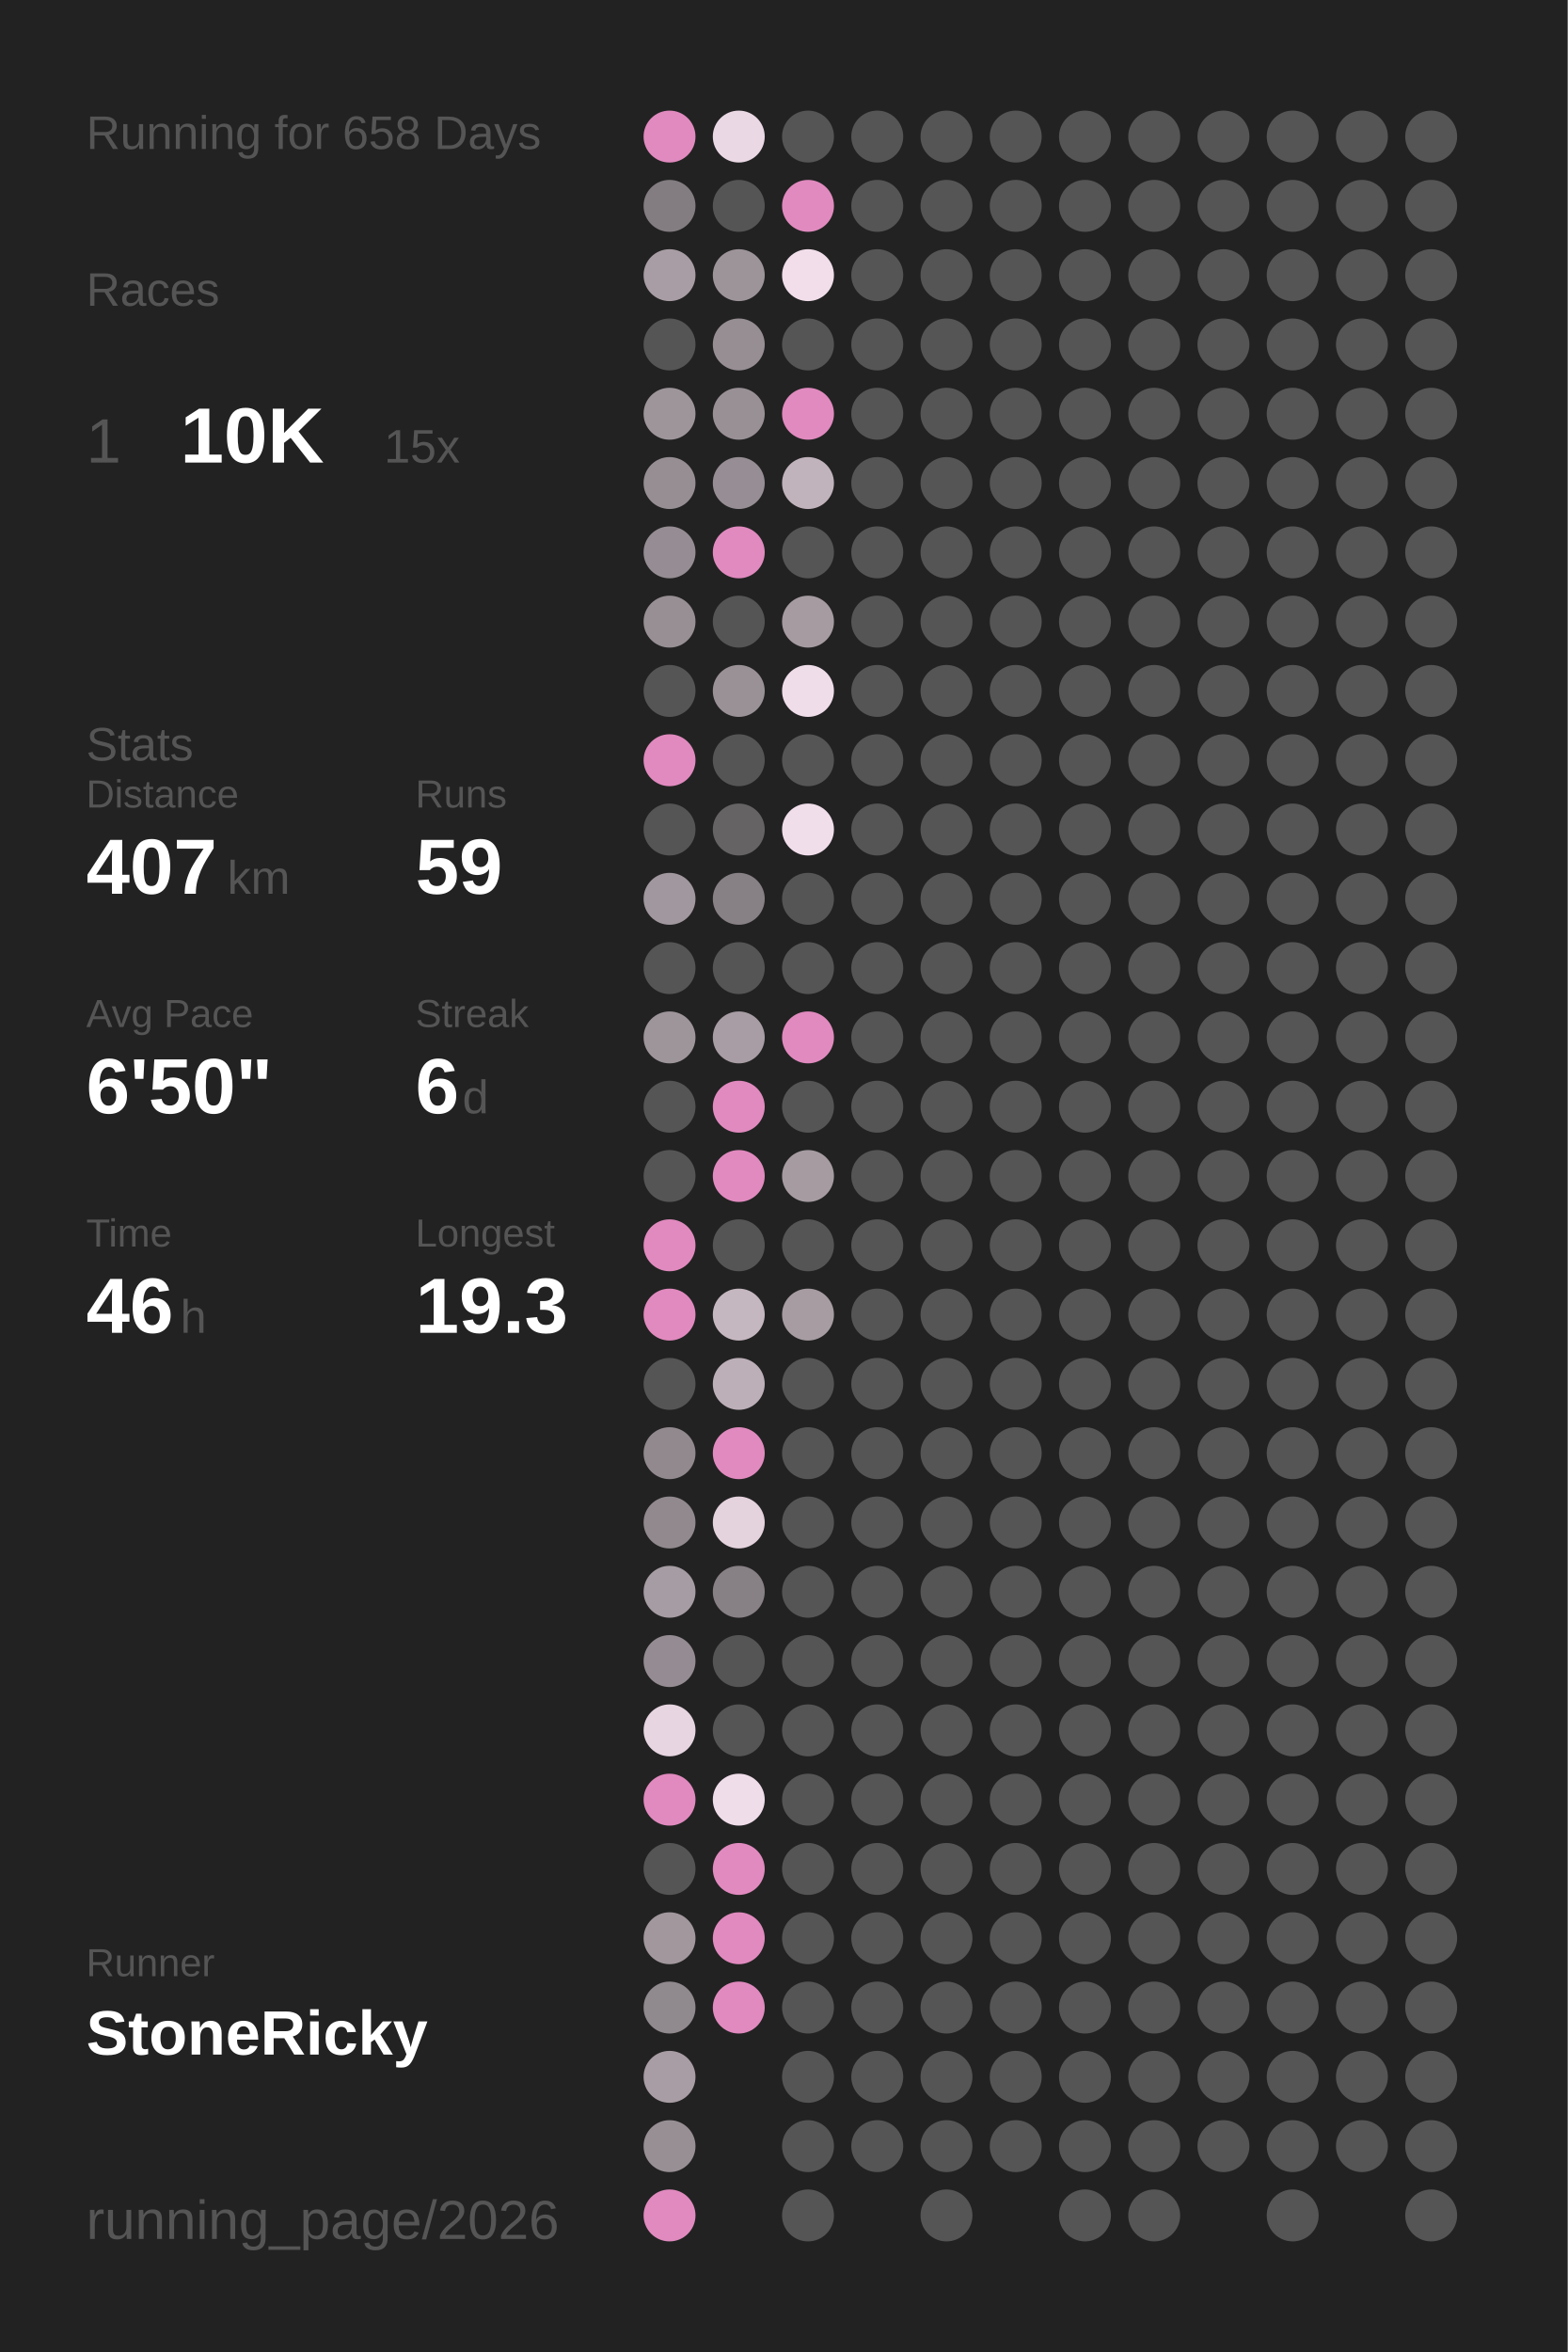
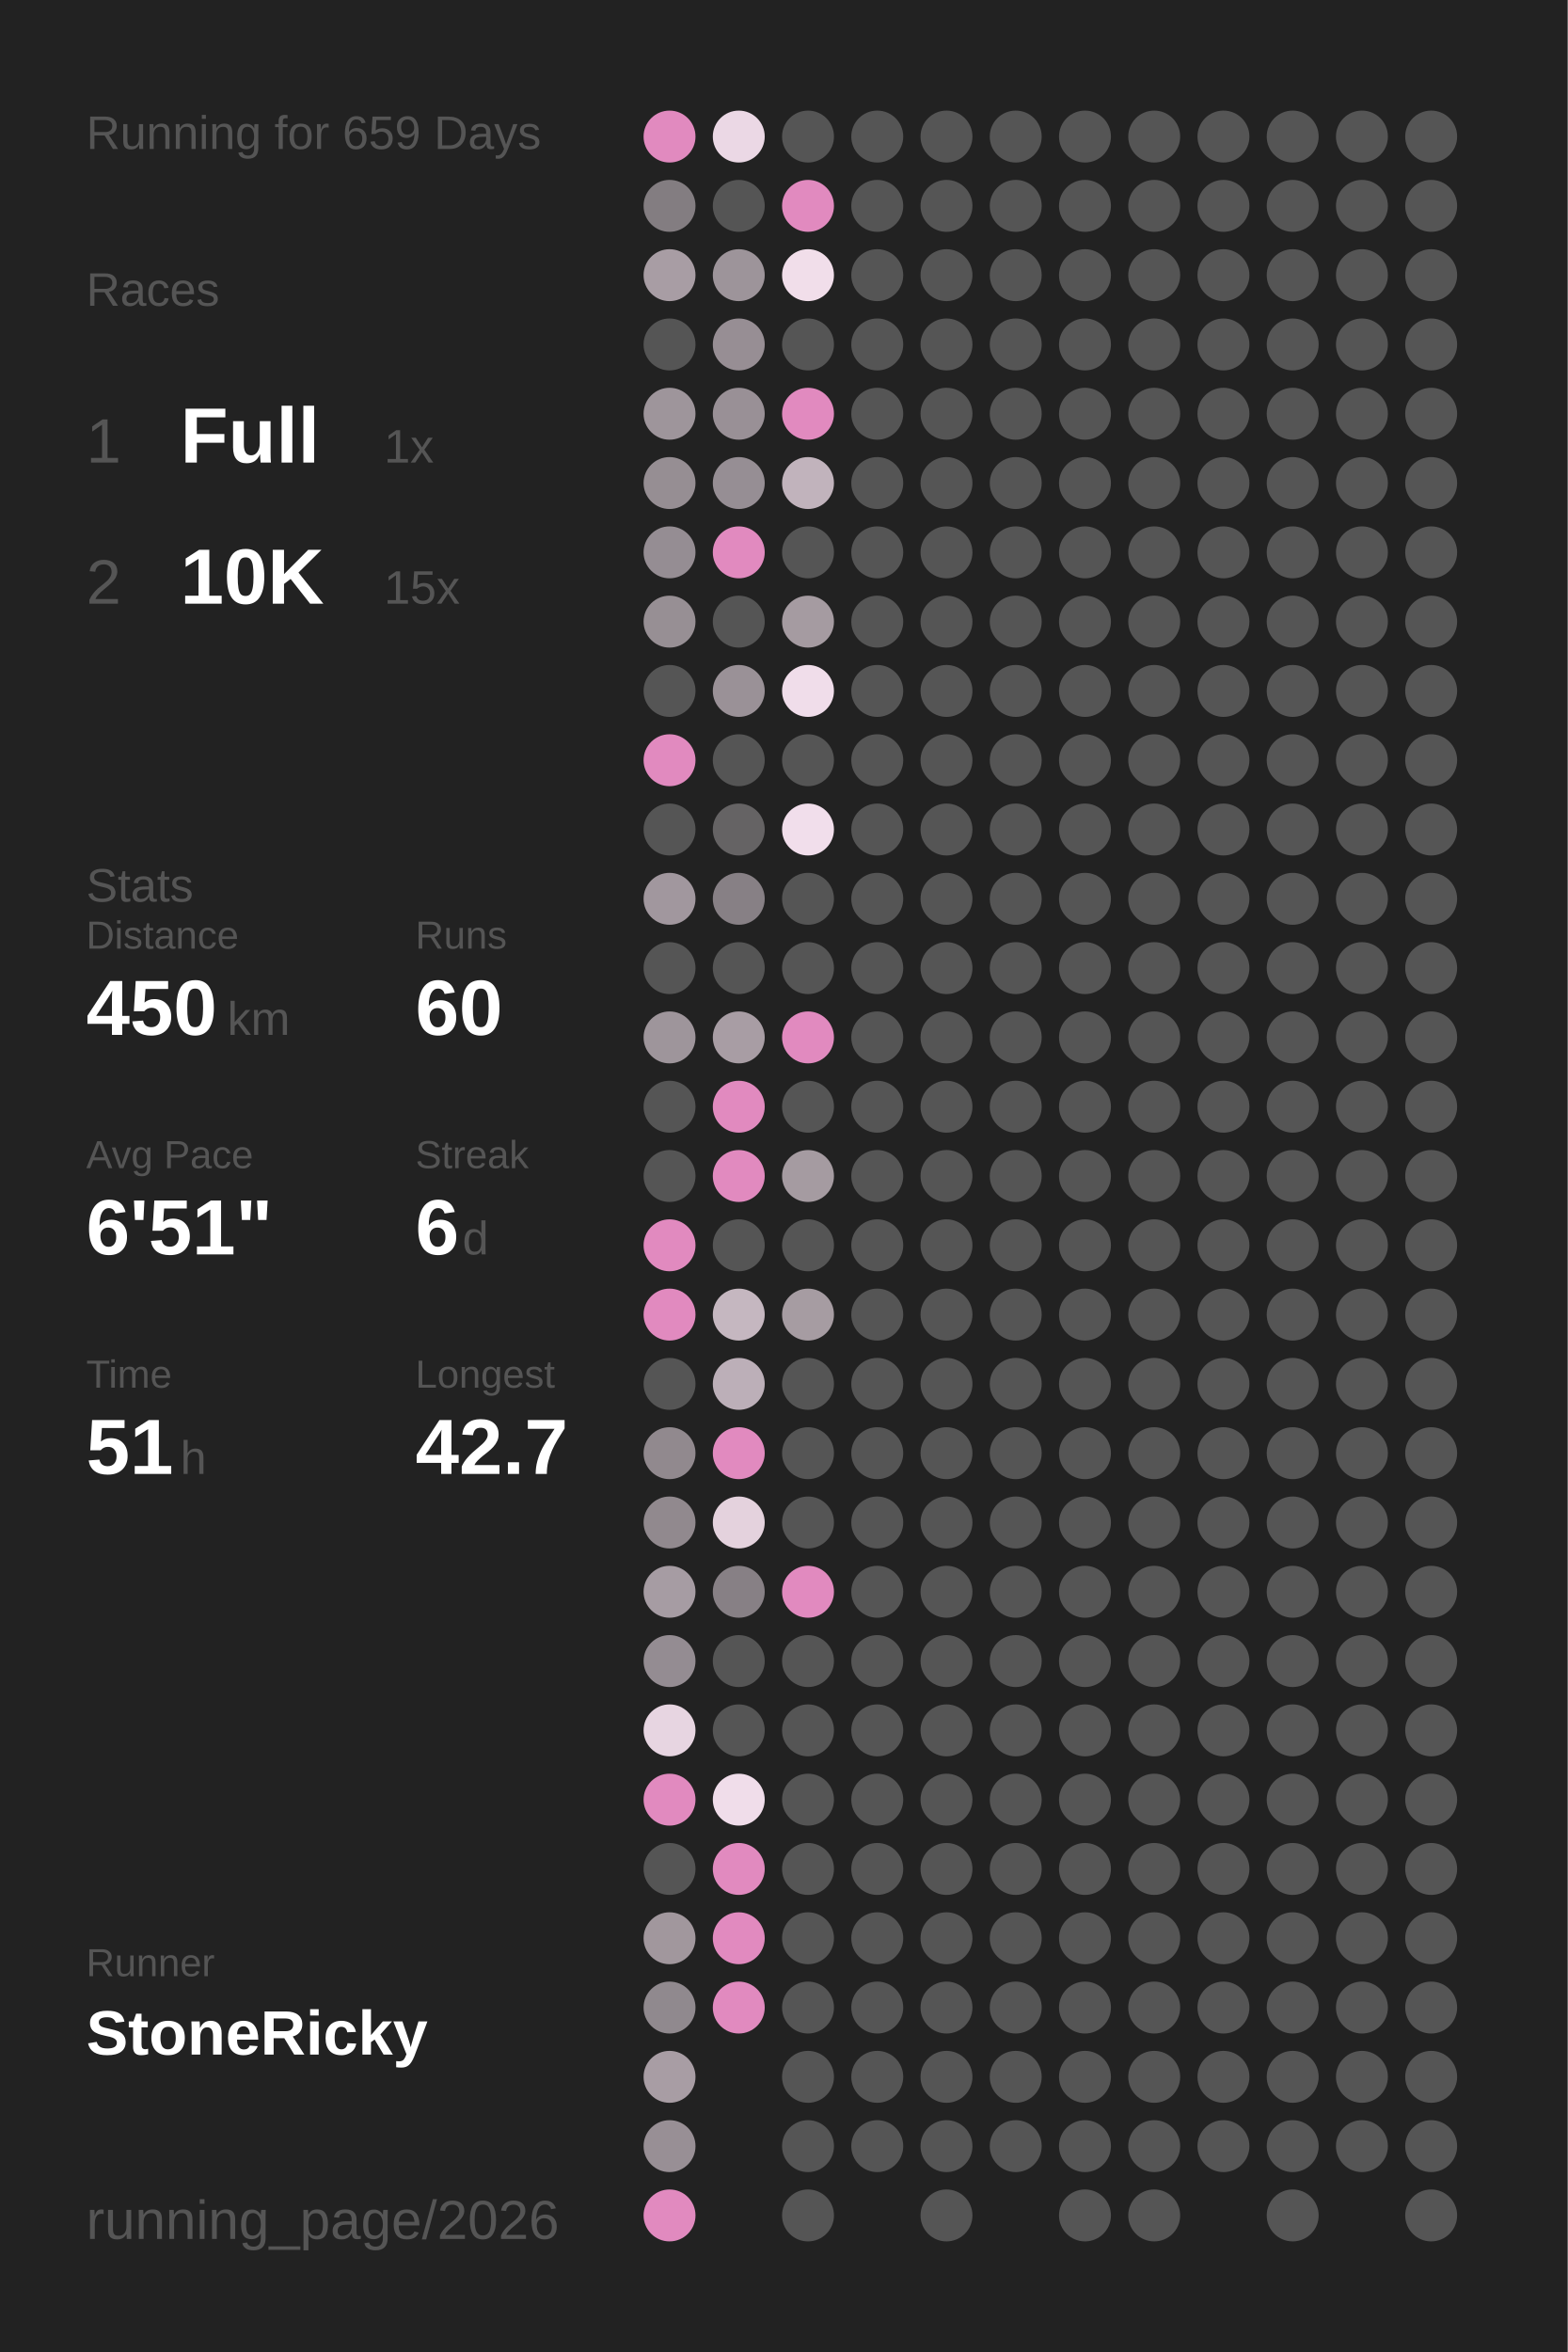
<svg xmlns="http://www.w3.org/2000/svg" baseProfile="full" height="300mm" version="1.1" viewBox="0,0,200,300" width="200mm">
  <defs />
  <rect fill="#222222" height="300" width="200" x="0" y="0" />
-   <text fill="#555555" style="font-size:6px; font-family:Arial;" x="11" y="19">Running for 658 Days</text>
+   <text fill="#555555" style="font-size:6px; font-family:Arial;" x="11" y="19">Running for 659 Days</text>
  <text fill="#555555" style="font-size:6px; font-family:Arial;" x="11" y="39">Races</text>
  <text fill="#555555" style="font-size:8px; font-family:Arial;" x="11" y="59">1</text>
-   <text fill="#FFFFFF" style="font-size:10px; font-family:Arial; font-weight:bold;" x="23" y="59">10K</text>
-   <text fill="#555555" style="font-size:6px; font-family:Arial;" x="49" y="59">15x</text>
-   <text fill="#555555" style="font-size:6px; font-family:Arial;" x="11" y="97">Stats</text>
-   <text fill="#555555" style="font-size:5px; font-family:Arial;" x="11" y="103">Distance</text>
-   <text fill="#FFFFFF" style="font-size:10px; font-family:Arial; font-weight:bold;" x="11" y="114">407</text>
-   <text fill="#555555" style="font-size:6px; font-family:Arial;" x="29" y="114">km</text>
-   <text fill="#555555" style="font-size:5px; font-family:Arial;" x="53" y="103">Runs</text>
-   <text fill="#FFFFFF" style="font-size:10px; font-family:Arial; font-weight:bold;" x="53" y="114">59</text>
-   <text fill="#555555" style="font-size:5px; font-family:Arial;" x="11" y="131">Avg Pace</text>
-   <text fill="#FFFFFF" style="font-size:10px; font-family:Arial; font-weight:bold;" x="11" y="142">6'50"</text>
-   <text fill="#555555" style="font-size:5px; font-family:Arial;" x="53" y="131">Streak</text>
-   <text fill="#FFFFFF" style="font-size:10px; font-family:Arial; font-weight:bold;" x="53" y="142">6</text>
-   <text fill="#555555" style="font-size:6px; font-family:Arial;" x="59" y="142">d</text>
-   <text fill="#555555" style="font-size:5px; font-family:Arial;" x="11" y="159">Time</text>
-   <text fill="#FFFFFF" style="font-size:10px; font-family:Arial; font-weight:bold;" x="11" y="170">46</text>
-   <text fill="#555555" style="font-size:6px; font-family:Arial;" x="23" y="170">h</text>
-   <text fill="#555555" style="font-size:5px; font-family:Arial;" x="53" y="159">Longest</text>
-   <text fill="#FFFFFF" style="font-size:10px; font-family:Arial; font-weight:bold;" x="53" y="170">19.3</text>
+   <text fill="#FFFFFF" style="font-size:10px; font-family:Arial; font-weight:bold;" x="23" y="59">Full</text>
+   <text fill="#555555" style="font-size:6px; font-family:Arial;" x="49" y="59">1x</text>
+   <text fill="#555555" style="font-size:8px; font-family:Arial;" x="11" y="77">2</text>
+   <text fill="#FFFFFF" style="font-size:10px; font-family:Arial; font-weight:bold;" x="23" y="77">10K</text>
+   <text fill="#555555" style="font-size:6px; font-family:Arial;" x="49" y="77">15x</text>
+   <text fill="#555555" style="font-size:6px; font-family:Arial;" x="11" y="115">Stats</text>
+   <text fill="#555555" style="font-size:5px; font-family:Arial;" x="11" y="121">Distance</text>
+   <text fill="#FFFFFF" style="font-size:10px; font-family:Arial; font-weight:bold;" x="11" y="132">450</text>
+   <text fill="#555555" style="font-size:6px; font-family:Arial;" x="29" y="132">km</text>
+   <text fill="#555555" style="font-size:5px; font-family:Arial;" x="53" y="121">Runs</text>
+   <text fill="#FFFFFF" style="font-size:10px; font-family:Arial; font-weight:bold;" x="53" y="132">60</text>
+   <text fill="#555555" style="font-size:5px; font-family:Arial;" x="11" y="149">Avg Pace</text>
+   <text fill="#FFFFFF" style="font-size:10px; font-family:Arial; font-weight:bold;" x="11" y="160">6'51"</text>
+   <text fill="#555555" style="font-size:5px; font-family:Arial;" x="53" y="149">Streak</text>
+   <text fill="#FFFFFF" style="font-size:10px; font-family:Arial; font-weight:bold;" x="53" y="160">6</text>
+   <text fill="#555555" style="font-size:6px; font-family:Arial;" x="59" y="160">d</text>
+   <text fill="#555555" style="font-size:5px; font-family:Arial;" x="11" y="177">Time</text>
+   <text fill="#FFFFFF" style="font-size:10px; font-family:Arial; font-weight:bold;" x="11" y="188">51</text>
+   <text fill="#555555" style="font-size:6px; font-family:Arial;" x="23" y="188">h</text>
+   <text fill="#555555" style="font-size:5px; font-family:Arial;" x="53" y="177">Longest</text>
+   <text fill="#FFFFFF" style="font-size:10px; font-family:Arial; font-weight:bold;" x="53" y="188">42.7</text>
  <text fill="#555555" style="font-size:5px; font-family:Arial;" x="11" y="252.065">Runner</text>
  <text fill="#FFFFFF" style="font-size:8px; font-family:Arial; font-weight:bold;" x="11" y="262.065">StoneRicky</text>
  <text fill="#555555" style="font-size:7px; font-family:Arial;" x="11" y="285.581">running_page/2026</text>
  <circle cx="85.417" cy="17.419" fill="#E18ABF" r="3.312" />
  <circle cx="85.417" cy="26.258" fill="#837d81" r="3.312" />
  <circle cx="85.417" cy="35.097" fill="#a89da4" r="3.312" />
  <circle cx="85.417" cy="43.935" fill="#555555" r="3.312" />
  <circle cx="85.417" cy="52.774" fill="#9e959b" r="3.312" />
  <circle cx="85.417" cy="61.613" fill="#968e93" r="3.312" />
  <circle cx="85.417" cy="70.452" fill="#958d93" r="3.312" />
  <circle cx="85.417" cy="79.29" fill="#978f94" r="3.312" />
  <circle cx="85.417" cy="88.129" fill="#555555" r="3.312" />
  <circle cx="85.417" cy="96.968" fill="#E18ABF" r="3.312" />
  <circle cx="85.417" cy="105.806" fill="#555555" r="3.312" />
  <circle cx="85.417" cy="114.645" fill="#a1979e" r="3.312" />
  <circle cx="85.417" cy="123.484" fill="#555555" r="3.312" />
  <circle cx="85.417" cy="132.323" fill="#9e959b" r="3.312" />
  <circle cx="85.417" cy="141.161" fill="#555555" r="3.312" />
  <circle cx="85.417" cy="150" fill="#555555" r="3.312" />
  <circle cx="85.417" cy="158.839" fill="#E18ABF" r="3.312" />
  <circle cx="85.417" cy="167.677" fill="#E18ABF" r="3.312" />
  <circle cx="85.417" cy="176.516" fill="#555555" r="3.312" />
  <circle cx="85.417" cy="185.355" fill="#91898e" r="3.312" />
  <circle cx="85.417" cy="194.194" fill="#91898e" r="3.312" />
  <circle cx="85.417" cy="203.032" fill="#a69ca3" r="3.312" />
  <circle cx="85.417" cy="211.871" fill="#948c92" r="3.312" />
  <circle cx="85.417" cy="220.71" fill="#e7d5e1" r="3.312" />
  <circle cx="85.417" cy="229.548" fill="#E18ABF" r="3.312" />
  <circle cx="85.417" cy="238.387" fill="#555555" r="3.312" />
  <circle cx="85.417" cy="247.226" fill="#a1979d" r="3.312" />
  <circle cx="85.417" cy="256.065" fill="#90898e" r="3.312" />
  <circle cx="85.417" cy="264.903" fill="#a89da4" r="3.312" />
  <circle cx="85.417" cy="273.742" fill="#988f95" r="3.312" />
  <circle cx="85.417" cy="282.581" fill="#E18ABF" r="3.312" />
  <circle cx="94.25" cy="17.419" fill="#ebd8e5" r="3.312" />
  <circle cx="94.25" cy="26.258" fill="#555555" r="3.312" />
  <circle cx="94.25" cy="35.097" fill="#9d949a" r="3.312" />
  <circle cx="94.25" cy="43.935" fill="#978e94" r="3.312" />
  <circle cx="94.25" cy="52.774" fill="#999096" r="3.312" />
  <circle cx="94.25" cy="61.613" fill="#968e94" r="3.312" />
  <circle cx="94.25" cy="70.452" fill="#E18ABF" r="3.312" />
  <circle cx="94.25" cy="79.29" fill="#555555" r="3.312" />
  <circle cx="94.25" cy="88.129" fill="#9a9197" r="3.312" />
  <circle cx="94.25" cy="96.968" fill="#555555" r="3.312" />
  <circle cx="94.25" cy="105.806" fill="#656364" r="3.312" />
  <circle cx="94.25" cy="114.645" fill="#878085" r="3.312" />
  <circle cx="94.25" cy="123.484" fill="#555555" r="3.312" />
  <circle cx="94.25" cy="132.323" fill="#a89da4" r="3.312" />
  <circle cx="94.25" cy="141.161" fill="#E18ABF" r="3.312" />
  <circle cx="94.25" cy="150" fill="#E18ABF" r="3.312" />
  <circle cx="94.25" cy="158.839" fill="#555555" r="3.312" />
  <circle cx="94.25" cy="167.677" fill="#c5b7c0" r="3.312" />
  <circle cx="94.25" cy="176.516" fill="#bcafb8" r="3.312" />
  <circle cx="94.25" cy="185.355" fill="#E18ABF" r="3.312" />
  <circle cx="94.25" cy="194.194" fill="#e4d2dd" r="3.312" />
  <circle cx="94.25" cy="203.032" fill="#878085" r="3.312" />
  <circle cx="94.25" cy="211.871" fill="#555555" r="3.312" />
  <circle cx="94.25" cy="220.71" fill="#555555" r="3.312" />
  <circle cx="94.25" cy="229.548" fill="#f0ddea" r="3.312" />
  <circle cx="94.25" cy="238.387" fill="#E18ABF" r="3.312" />
  <circle cx="94.25" cy="247.226" fill="#E18ABF" r="3.312" />
  <circle cx="94.25" cy="256.065" fill="#E18ABF" r="3.312" />
  <circle cx="103.083" cy="17.419" fill="#555555" r="3.312" />
  <circle cx="103.083" cy="26.258" fill="#E18ABF" r="3.312" />
  <circle cx="103.083" cy="35.097" fill="#f1deea" r="3.312" />
  <circle cx="103.083" cy="43.935" fill="#555555" r="3.312" />
  <circle cx="103.083" cy="52.774" fill="#E18ABF" r="3.312" />
  <circle cx="103.083" cy="61.613" fill="#c1b3bc" r="3.312" />
  <circle cx="103.083" cy="70.452" fill="#555555" r="3.312" />
  <circle cx="103.083" cy="79.29" fill="#a59ba1" r="3.312" />
  <circle cx="103.083" cy="88.129" fill="#f0ddea" r="3.312" />
  <circle cx="103.083" cy="96.968" fill="#555555" r="3.312" />
  <circle cx="103.083" cy="105.806" fill="#f1deeb" r="3.312" />
  <circle cx="103.083" cy="114.645" fill="#555555" r="3.312" />
  <circle cx="103.083" cy="123.484" fill="#555555" r="3.312" />
  <circle cx="103.083" cy="132.323" fill="#E18ABF" r="3.312" />
  <circle cx="103.083" cy="141.161" fill="#555555" r="3.312" />
  <circle cx="103.083" cy="150" fill="#a59ba1" r="3.312" />
  <circle cx="103.083" cy="158.839" fill="#555555" r="3.312" />
  <circle cx="103.083" cy="167.677" fill="#a69ca2" r="3.312" />
  <circle cx="103.083" cy="176.516" fill="#555555" r="3.312" />
  <circle cx="103.083" cy="185.355" fill="#555555" r="3.312" />
  <circle cx="103.083" cy="194.194" fill="#555555" r="3.312" />
-   <circle cx="103.083" cy="203.032" fill="#555555" r="3.312" />
+   <circle cx="103.083" cy="203.032" fill="#E18ABF" r="3.312" />
  <circle cx="103.083" cy="211.871" fill="#555555" r="3.312" />
  <circle cx="103.083" cy="220.71" fill="#555555" r="3.312" />
  <circle cx="103.083" cy="229.548" fill="#555555" r="3.312" />
  <circle cx="103.083" cy="238.387" fill="#555555" r="3.312" />
  <circle cx="103.083" cy="247.226" fill="#555555" r="3.312" />
  <circle cx="103.083" cy="256.065" fill="#555555" r="3.312" />
  <circle cx="103.083" cy="264.903" fill="#555555" r="3.312" />
  <circle cx="103.083" cy="273.742" fill="#555555" r="3.312" />
  <circle cx="103.083" cy="282.581" fill="#555555" r="3.312" />
  <circle cx="111.917" cy="17.419" fill="#555555" r="3.312" />
  <circle cx="111.917" cy="26.258" fill="#555555" r="3.312" />
  <circle cx="111.917" cy="35.097" fill="#555555" r="3.312" />
  <circle cx="111.917" cy="43.935" fill="#555555" r="3.312" />
  <circle cx="111.917" cy="52.774" fill="#555555" r="3.312" />
  <circle cx="111.917" cy="61.613" fill="#555555" r="3.312" />
  <circle cx="111.917" cy="70.452" fill="#555555" r="3.312" />
  <circle cx="111.917" cy="79.29" fill="#555555" r="3.312" />
  <circle cx="111.917" cy="88.129" fill="#555555" r="3.312" />
  <circle cx="111.917" cy="96.968" fill="#555555" r="3.312" />
  <circle cx="111.917" cy="105.806" fill="#555555" r="3.312" />
  <circle cx="111.917" cy="114.645" fill="#555555" r="3.312" />
  <circle cx="111.917" cy="123.484" fill="#555555" r="3.312" />
  <circle cx="111.917" cy="132.323" fill="#555555" r="3.312" />
  <circle cx="111.917" cy="141.161" fill="#555555" r="3.312" />
  <circle cx="111.917" cy="150" fill="#555555" r="3.312" />
  <circle cx="111.917" cy="158.839" fill="#555555" r="3.312" />
  <circle cx="111.917" cy="167.677" fill="#555555" r="3.312" />
  <circle cx="111.917" cy="176.516" fill="#555555" r="3.312" />
  <circle cx="111.917" cy="185.355" fill="#555555" r="3.312" />
  <circle cx="111.917" cy="194.194" fill="#555555" r="3.312" />
  <circle cx="111.917" cy="203.032" fill="#555555" r="3.312" />
  <circle cx="111.917" cy="211.871" fill="#555555" r="3.312" />
  <circle cx="111.917" cy="220.71" fill="#555555" r="3.312" />
  <circle cx="111.917" cy="229.548" fill="#555555" r="3.312" />
  <circle cx="111.917" cy="238.387" fill="#555555" r="3.312" />
  <circle cx="111.917" cy="247.226" fill="#555555" r="3.312" />
  <circle cx="111.917" cy="256.065" fill="#555555" r="3.312" />
  <circle cx="111.917" cy="264.903" fill="#555555" r="3.312" />
  <circle cx="111.917" cy="273.742" fill="#555555" r="3.312" />
  <circle cx="120.75" cy="17.419" fill="#555555" r="3.312" />
  <circle cx="120.75" cy="26.258" fill="#555555" r="3.312" />
  <circle cx="120.75" cy="35.097" fill="#555555" r="3.312" />
  <circle cx="120.75" cy="43.935" fill="#555555" r="3.312" />
  <circle cx="120.75" cy="52.774" fill="#555555" r="3.312" />
  <circle cx="120.75" cy="61.613" fill="#555555" r="3.312" />
  <circle cx="120.75" cy="70.452" fill="#555555" r="3.312" />
  <circle cx="120.75" cy="79.29" fill="#555555" r="3.312" />
  <circle cx="120.75" cy="88.129" fill="#555555" r="3.312" />
  <circle cx="120.75" cy="96.968" fill="#555555" r="3.312" />
  <circle cx="120.75" cy="105.806" fill="#555555" r="3.312" />
  <circle cx="120.75" cy="114.645" fill="#555555" r="3.312" />
  <circle cx="120.75" cy="123.484" fill="#555555" r="3.312" />
  <circle cx="120.75" cy="132.323" fill="#555555" r="3.312" />
  <circle cx="120.75" cy="141.161" fill="#555555" r="3.312" />
  <circle cx="120.75" cy="150" fill="#555555" r="3.312" />
  <circle cx="120.75" cy="158.839" fill="#555555" r="3.312" />
  <circle cx="120.75" cy="167.677" fill="#555555" r="3.312" />
  <circle cx="120.75" cy="176.516" fill="#555555" r="3.312" />
  <circle cx="120.75" cy="185.355" fill="#555555" r="3.312" />
  <circle cx="120.75" cy="194.194" fill="#555555" r="3.312" />
  <circle cx="120.75" cy="203.032" fill="#555555" r="3.312" />
  <circle cx="120.75" cy="211.871" fill="#555555" r="3.312" />
  <circle cx="120.75" cy="220.71" fill="#555555" r="3.312" />
  <circle cx="120.75" cy="229.548" fill="#555555" r="3.312" />
  <circle cx="120.75" cy="238.387" fill="#555555" r="3.312" />
  <circle cx="120.75" cy="247.226" fill="#555555" r="3.312" />
  <circle cx="120.75" cy="256.065" fill="#555555" r="3.312" />
  <circle cx="120.75" cy="264.903" fill="#555555" r="3.312" />
  <circle cx="120.75" cy="273.742" fill="#555555" r="3.312" />
  <circle cx="120.75" cy="282.581" fill="#555555" r="3.312" />
  <circle cx="129.583" cy="17.419" fill="#555555" r="3.312" />
  <circle cx="129.583" cy="26.258" fill="#555555" r="3.312" />
  <circle cx="129.583" cy="35.097" fill="#555555" r="3.312" />
  <circle cx="129.583" cy="43.935" fill="#555555" r="3.312" />
  <circle cx="129.583" cy="52.774" fill="#555555" r="3.312" />
  <circle cx="129.583" cy="61.613" fill="#555555" r="3.312" />
  <circle cx="129.583" cy="70.452" fill="#555555" r="3.312" />
  <circle cx="129.583" cy="79.29" fill="#555555" r="3.312" />
  <circle cx="129.583" cy="88.129" fill="#555555" r="3.312" />
  <circle cx="129.583" cy="96.968" fill="#555555" r="3.312" />
  <circle cx="129.583" cy="105.806" fill="#555555" r="3.312" />
  <circle cx="129.583" cy="114.645" fill="#555555" r="3.312" />
  <circle cx="129.583" cy="123.484" fill="#555555" r="3.312" />
  <circle cx="129.583" cy="132.323" fill="#555555" r="3.312" />
  <circle cx="129.583" cy="141.161" fill="#555555" r="3.312" />
  <circle cx="129.583" cy="150" fill="#555555" r="3.312" />
  <circle cx="129.583" cy="158.839" fill="#555555" r="3.312" />
  <circle cx="129.583" cy="167.677" fill="#555555" r="3.312" />
  <circle cx="129.583" cy="176.516" fill="#555555" r="3.312" />
  <circle cx="129.583" cy="185.355" fill="#555555" r="3.312" />
  <circle cx="129.583" cy="194.194" fill="#555555" r="3.312" />
  <circle cx="129.583" cy="203.032" fill="#555555" r="3.312" />
  <circle cx="129.583" cy="211.871" fill="#555555" r="3.312" />
  <circle cx="129.583" cy="220.71" fill="#555555" r="3.312" />
  <circle cx="129.583" cy="229.548" fill="#555555" r="3.312" />
  <circle cx="129.583" cy="238.387" fill="#555555" r="3.312" />
  <circle cx="129.583" cy="247.226" fill="#555555" r="3.312" />
  <circle cx="129.583" cy="256.065" fill="#555555" r="3.312" />
  <circle cx="129.583" cy="264.903" fill="#555555" r="3.312" />
  <circle cx="129.583" cy="273.742" fill="#555555" r="3.312" />
  <circle cx="138.417" cy="17.419" fill="#555555" r="3.312" />
  <circle cx="138.417" cy="26.258" fill="#555555" r="3.312" />
  <circle cx="138.417" cy="35.097" fill="#555555" r="3.312" />
  <circle cx="138.417" cy="43.935" fill="#555555" r="3.312" />
  <circle cx="138.417" cy="52.774" fill="#555555" r="3.312" />
  <circle cx="138.417" cy="61.613" fill="#555555" r="3.312" />
  <circle cx="138.417" cy="70.452" fill="#555555" r="3.312" />
  <circle cx="138.417" cy="79.29" fill="#555555" r="3.312" />
  <circle cx="138.417" cy="88.129" fill="#555555" r="3.312" />
  <circle cx="138.417" cy="96.968" fill="#555555" r="3.312" />
  <circle cx="138.417" cy="105.806" fill="#555555" r="3.312" />
  <circle cx="138.417" cy="114.645" fill="#555555" r="3.312" />
  <circle cx="138.417" cy="123.484" fill="#555555" r="3.312" />
  <circle cx="138.417" cy="132.323" fill="#555555" r="3.312" />
  <circle cx="138.417" cy="141.161" fill="#555555" r="3.312" />
  <circle cx="138.417" cy="150" fill="#555555" r="3.312" />
  <circle cx="138.417" cy="158.839" fill="#555555" r="3.312" />
  <circle cx="138.417" cy="167.677" fill="#555555" r="3.312" />
  <circle cx="138.417" cy="176.516" fill="#555555" r="3.312" />
  <circle cx="138.417" cy="185.355" fill="#555555" r="3.312" />
  <circle cx="138.417" cy="194.194" fill="#555555" r="3.312" />
  <circle cx="138.417" cy="203.032" fill="#555555" r="3.312" />
  <circle cx="138.417" cy="211.871" fill="#555555" r="3.312" />
  <circle cx="138.417" cy="220.71" fill="#555555" r="3.312" />
  <circle cx="138.417" cy="229.548" fill="#555555" r="3.312" />
  <circle cx="138.417" cy="238.387" fill="#555555" r="3.312" />
  <circle cx="138.417" cy="247.226" fill="#555555" r="3.312" />
  <circle cx="138.417" cy="256.065" fill="#555555" r="3.312" />
  <circle cx="138.417" cy="264.903" fill="#555555" r="3.312" />
  <circle cx="138.417" cy="273.742" fill="#555555" r="3.312" />
  <circle cx="138.417" cy="282.581" fill="#555555" r="3.312" />
  <circle cx="147.25" cy="17.419" fill="#555555" r="3.312" />
  <circle cx="147.25" cy="26.258" fill="#555555" r="3.312" />
  <circle cx="147.25" cy="35.097" fill="#555555" r="3.312" />
  <circle cx="147.25" cy="43.935" fill="#555555" r="3.312" />
  <circle cx="147.25" cy="52.774" fill="#555555" r="3.312" />
  <circle cx="147.25" cy="61.613" fill="#555555" r="3.312" />
  <circle cx="147.25" cy="70.452" fill="#555555" r="3.312" />
  <circle cx="147.25" cy="79.29" fill="#555555" r="3.312" />
  <circle cx="147.25" cy="88.129" fill="#555555" r="3.312" />
  <circle cx="147.25" cy="96.968" fill="#555555" r="3.312" />
  <circle cx="147.25" cy="105.806" fill="#555555" r="3.312" />
  <circle cx="147.25" cy="114.645" fill="#555555" r="3.312" />
  <circle cx="147.25" cy="123.484" fill="#555555" r="3.312" />
  <circle cx="147.25" cy="132.323" fill="#555555" r="3.312" />
  <circle cx="147.25" cy="141.161" fill="#555555" r="3.312" />
  <circle cx="147.25" cy="150" fill="#555555" r="3.312" />
  <circle cx="147.25" cy="158.839" fill="#555555" r="3.312" />
  <circle cx="147.25" cy="167.677" fill="#555555" r="3.312" />
  <circle cx="147.25" cy="176.516" fill="#555555" r="3.312" />
  <circle cx="147.25" cy="185.355" fill="#555555" r="3.312" />
  <circle cx="147.25" cy="194.194" fill="#555555" r="3.312" />
  <circle cx="147.25" cy="203.032" fill="#555555" r="3.312" />
  <circle cx="147.25" cy="211.871" fill="#555555" r="3.312" />
  <circle cx="147.25" cy="220.71" fill="#555555" r="3.312" />
  <circle cx="147.25" cy="229.548" fill="#555555" r="3.312" />
  <circle cx="147.25" cy="238.387" fill="#555555" r="3.312" />
  <circle cx="147.25" cy="247.226" fill="#555555" r="3.312" />
  <circle cx="147.25" cy="256.065" fill="#555555" r="3.312" />
  <circle cx="147.25" cy="264.903" fill="#555555" r="3.312" />
  <circle cx="147.25" cy="273.742" fill="#555555" r="3.312" />
  <circle cx="147.25" cy="282.581" fill="#555555" r="3.312" />
  <circle cx="156.083" cy="17.419" fill="#555555" r="3.312" />
  <circle cx="156.083" cy="26.258" fill="#555555" r="3.312" />
  <circle cx="156.083" cy="35.097" fill="#555555" r="3.312" />
  <circle cx="156.083" cy="43.935" fill="#555555" r="3.312" />
  <circle cx="156.083" cy="52.774" fill="#555555" r="3.312" />
  <circle cx="156.083" cy="61.613" fill="#555555" r="3.312" />
  <circle cx="156.083" cy="70.452" fill="#555555" r="3.312" />
  <circle cx="156.083" cy="79.29" fill="#555555" r="3.312" />
  <circle cx="156.083" cy="88.129" fill="#555555" r="3.312" />
  <circle cx="156.083" cy="96.968" fill="#555555" r="3.312" />
  <circle cx="156.083" cy="105.806" fill="#555555" r="3.312" />
  <circle cx="156.083" cy="114.645" fill="#555555" r="3.312" />
  <circle cx="156.083" cy="123.484" fill="#555555" r="3.312" />
  <circle cx="156.083" cy="132.323" fill="#555555" r="3.312" />
  <circle cx="156.083" cy="141.161" fill="#555555" r="3.312" />
  <circle cx="156.083" cy="150" fill="#555555" r="3.312" />
  <circle cx="156.083" cy="158.839" fill="#555555" r="3.312" />
  <circle cx="156.083" cy="167.677" fill="#555555" r="3.312" />
  <circle cx="156.083" cy="176.516" fill="#555555" r="3.312" />
  <circle cx="156.083" cy="185.355" fill="#555555" r="3.312" />
  <circle cx="156.083" cy="194.194" fill="#555555" r="3.312" />
  <circle cx="156.083" cy="203.032" fill="#555555" r="3.312" />
  <circle cx="156.083" cy="211.871" fill="#555555" r="3.312" />
  <circle cx="156.083" cy="220.71" fill="#555555" r="3.312" />
  <circle cx="156.083" cy="229.548" fill="#555555" r="3.312" />
  <circle cx="156.083" cy="238.387" fill="#555555" r="3.312" />
  <circle cx="156.083" cy="247.226" fill="#555555" r="3.312" />
  <circle cx="156.083" cy="256.065" fill="#555555" r="3.312" />
  <circle cx="156.083" cy="264.903" fill="#555555" r="3.312" />
  <circle cx="156.083" cy="273.742" fill="#555555" r="3.312" />
  <circle cx="164.917" cy="17.419" fill="#555555" r="3.312" />
  <circle cx="164.917" cy="26.258" fill="#555555" r="3.312" />
  <circle cx="164.917" cy="35.097" fill="#555555" r="3.312" />
  <circle cx="164.917" cy="43.935" fill="#555555" r="3.312" />
  <circle cx="164.917" cy="52.774" fill="#555555" r="3.312" />
  <circle cx="164.917" cy="61.613" fill="#555555" r="3.312" />
  <circle cx="164.917" cy="70.452" fill="#555555" r="3.312" />
  <circle cx="164.917" cy="79.29" fill="#555555" r="3.312" />
  <circle cx="164.917" cy="88.129" fill="#555555" r="3.312" />
  <circle cx="164.917" cy="96.968" fill="#555555" r="3.312" />
  <circle cx="164.917" cy="105.806" fill="#555555" r="3.312" />
  <circle cx="164.917" cy="114.645" fill="#555555" r="3.312" />
  <circle cx="164.917" cy="123.484" fill="#555555" r="3.312" />
  <circle cx="164.917" cy="132.323" fill="#555555" r="3.312" />
  <circle cx="164.917" cy="141.161" fill="#555555" r="3.312" />
  <circle cx="164.917" cy="150" fill="#555555" r="3.312" />
  <circle cx="164.917" cy="158.839" fill="#555555" r="3.312" />
  <circle cx="164.917" cy="167.677" fill="#555555" r="3.312" />
  <circle cx="164.917" cy="176.516" fill="#555555" r="3.312" />
  <circle cx="164.917" cy="185.355" fill="#555555" r="3.312" />
  <circle cx="164.917" cy="194.194" fill="#555555" r="3.312" />
  <circle cx="164.917" cy="203.032" fill="#555555" r="3.312" />
  <circle cx="164.917" cy="211.871" fill="#555555" r="3.312" />
  <circle cx="164.917" cy="220.71" fill="#555555" r="3.312" />
  <circle cx="164.917" cy="229.548" fill="#555555" r="3.312" />
  <circle cx="164.917" cy="238.387" fill="#555555" r="3.312" />
  <circle cx="164.917" cy="247.226" fill="#555555" r="3.312" />
  <circle cx="164.917" cy="256.065" fill="#555555" r="3.312" />
  <circle cx="164.917" cy="264.903" fill="#555555" r="3.312" />
  <circle cx="164.917" cy="273.742" fill="#555555" r="3.312" />
  <circle cx="164.917" cy="282.581" fill="#555555" r="3.312" />
  <circle cx="173.75" cy="17.419" fill="#555555" r="3.312" />
  <circle cx="173.75" cy="26.258" fill="#555555" r="3.312" />
  <circle cx="173.75" cy="35.097" fill="#555555" r="3.312" />
  <circle cx="173.75" cy="43.935" fill="#555555" r="3.312" />
  <circle cx="173.75" cy="52.774" fill="#555555" r="3.312" />
  <circle cx="173.75" cy="61.613" fill="#555555" r="3.312" />
  <circle cx="173.75" cy="70.452" fill="#555555" r="3.312" />
  <circle cx="173.75" cy="79.29" fill="#555555" r="3.312" />
  <circle cx="173.75" cy="88.129" fill="#555555" r="3.312" />
  <circle cx="173.75" cy="96.968" fill="#555555" r="3.312" />
  <circle cx="173.75" cy="105.806" fill="#555555" r="3.312" />
  <circle cx="173.75" cy="114.645" fill="#555555" r="3.312" />
  <circle cx="173.75" cy="123.484" fill="#555555" r="3.312" />
  <circle cx="173.75" cy="132.323" fill="#555555" r="3.312" />
  <circle cx="173.75" cy="141.161" fill="#555555" r="3.312" />
  <circle cx="173.75" cy="150" fill="#555555" r="3.312" />
  <circle cx="173.75" cy="158.839" fill="#555555" r="3.312" />
  <circle cx="173.75" cy="167.677" fill="#555555" r="3.312" />
  <circle cx="173.75" cy="176.516" fill="#555555" r="3.312" />
  <circle cx="173.75" cy="185.355" fill="#555555" r="3.312" />
  <circle cx="173.75" cy="194.194" fill="#555555" r="3.312" />
  <circle cx="173.75" cy="203.032" fill="#555555" r="3.312" />
  <circle cx="173.75" cy="211.871" fill="#555555" r="3.312" />
  <circle cx="173.75" cy="220.71" fill="#555555" r="3.312" />
  <circle cx="173.75" cy="229.548" fill="#555555" r="3.312" />
  <circle cx="173.75" cy="238.387" fill="#555555" r="3.312" />
  <circle cx="173.75" cy="247.226" fill="#555555" r="3.312" />
  <circle cx="173.75" cy="256.065" fill="#555555" r="3.312" />
  <circle cx="173.75" cy="264.903" fill="#555555" r="3.312" />
  <circle cx="173.75" cy="273.742" fill="#555555" r="3.312" />
  <circle cx="182.583" cy="17.419" fill="#555555" r="3.312" />
  <circle cx="182.583" cy="26.258" fill="#555555" r="3.312" />
  <circle cx="182.583" cy="35.097" fill="#555555" r="3.312" />
  <circle cx="182.583" cy="43.935" fill="#555555" r="3.312" />
  <circle cx="182.583" cy="52.774" fill="#555555" r="3.312" />
  <circle cx="182.583" cy="61.613" fill="#555555" r="3.312" />
  <circle cx="182.583" cy="70.452" fill="#555555" r="3.312" />
  <circle cx="182.583" cy="79.29" fill="#555555" r="3.312" />
  <circle cx="182.583" cy="88.129" fill="#555555" r="3.312" />
  <circle cx="182.583" cy="96.968" fill="#555555" r="3.312" />
  <circle cx="182.583" cy="105.806" fill="#555555" r="3.312" />
  <circle cx="182.583" cy="114.645" fill="#555555" r="3.312" />
  <circle cx="182.583" cy="123.484" fill="#555555" r="3.312" />
  <circle cx="182.583" cy="132.323" fill="#555555" r="3.312" />
  <circle cx="182.583" cy="141.161" fill="#555555" r="3.312" />
  <circle cx="182.583" cy="150" fill="#555555" r="3.312" />
  <circle cx="182.583" cy="158.839" fill="#555555" r="3.312" />
  <circle cx="182.583" cy="167.677" fill="#555555" r="3.312" />
  <circle cx="182.583" cy="176.516" fill="#555555" r="3.312" />
  <circle cx="182.583" cy="185.355" fill="#555555" r="3.312" />
  <circle cx="182.583" cy="194.194" fill="#555555" r="3.312" />
  <circle cx="182.583" cy="203.032" fill="#555555" r="3.312" />
  <circle cx="182.583" cy="211.871" fill="#555555" r="3.312" />
  <circle cx="182.583" cy="220.71" fill="#555555" r="3.312" />
  <circle cx="182.583" cy="229.548" fill="#555555" r="3.312" />
  <circle cx="182.583" cy="238.387" fill="#555555" r="3.312" />
  <circle cx="182.583" cy="247.226" fill="#555555" r="3.312" />
  <circle cx="182.583" cy="256.065" fill="#555555" r="3.312" />
  <circle cx="182.583" cy="264.903" fill="#555555" r="3.312" />
  <circle cx="182.583" cy="273.742" fill="#555555" r="3.312" />
  <circle cx="182.583" cy="282.581" fill="#555555" r="3.312" />
</svg>
